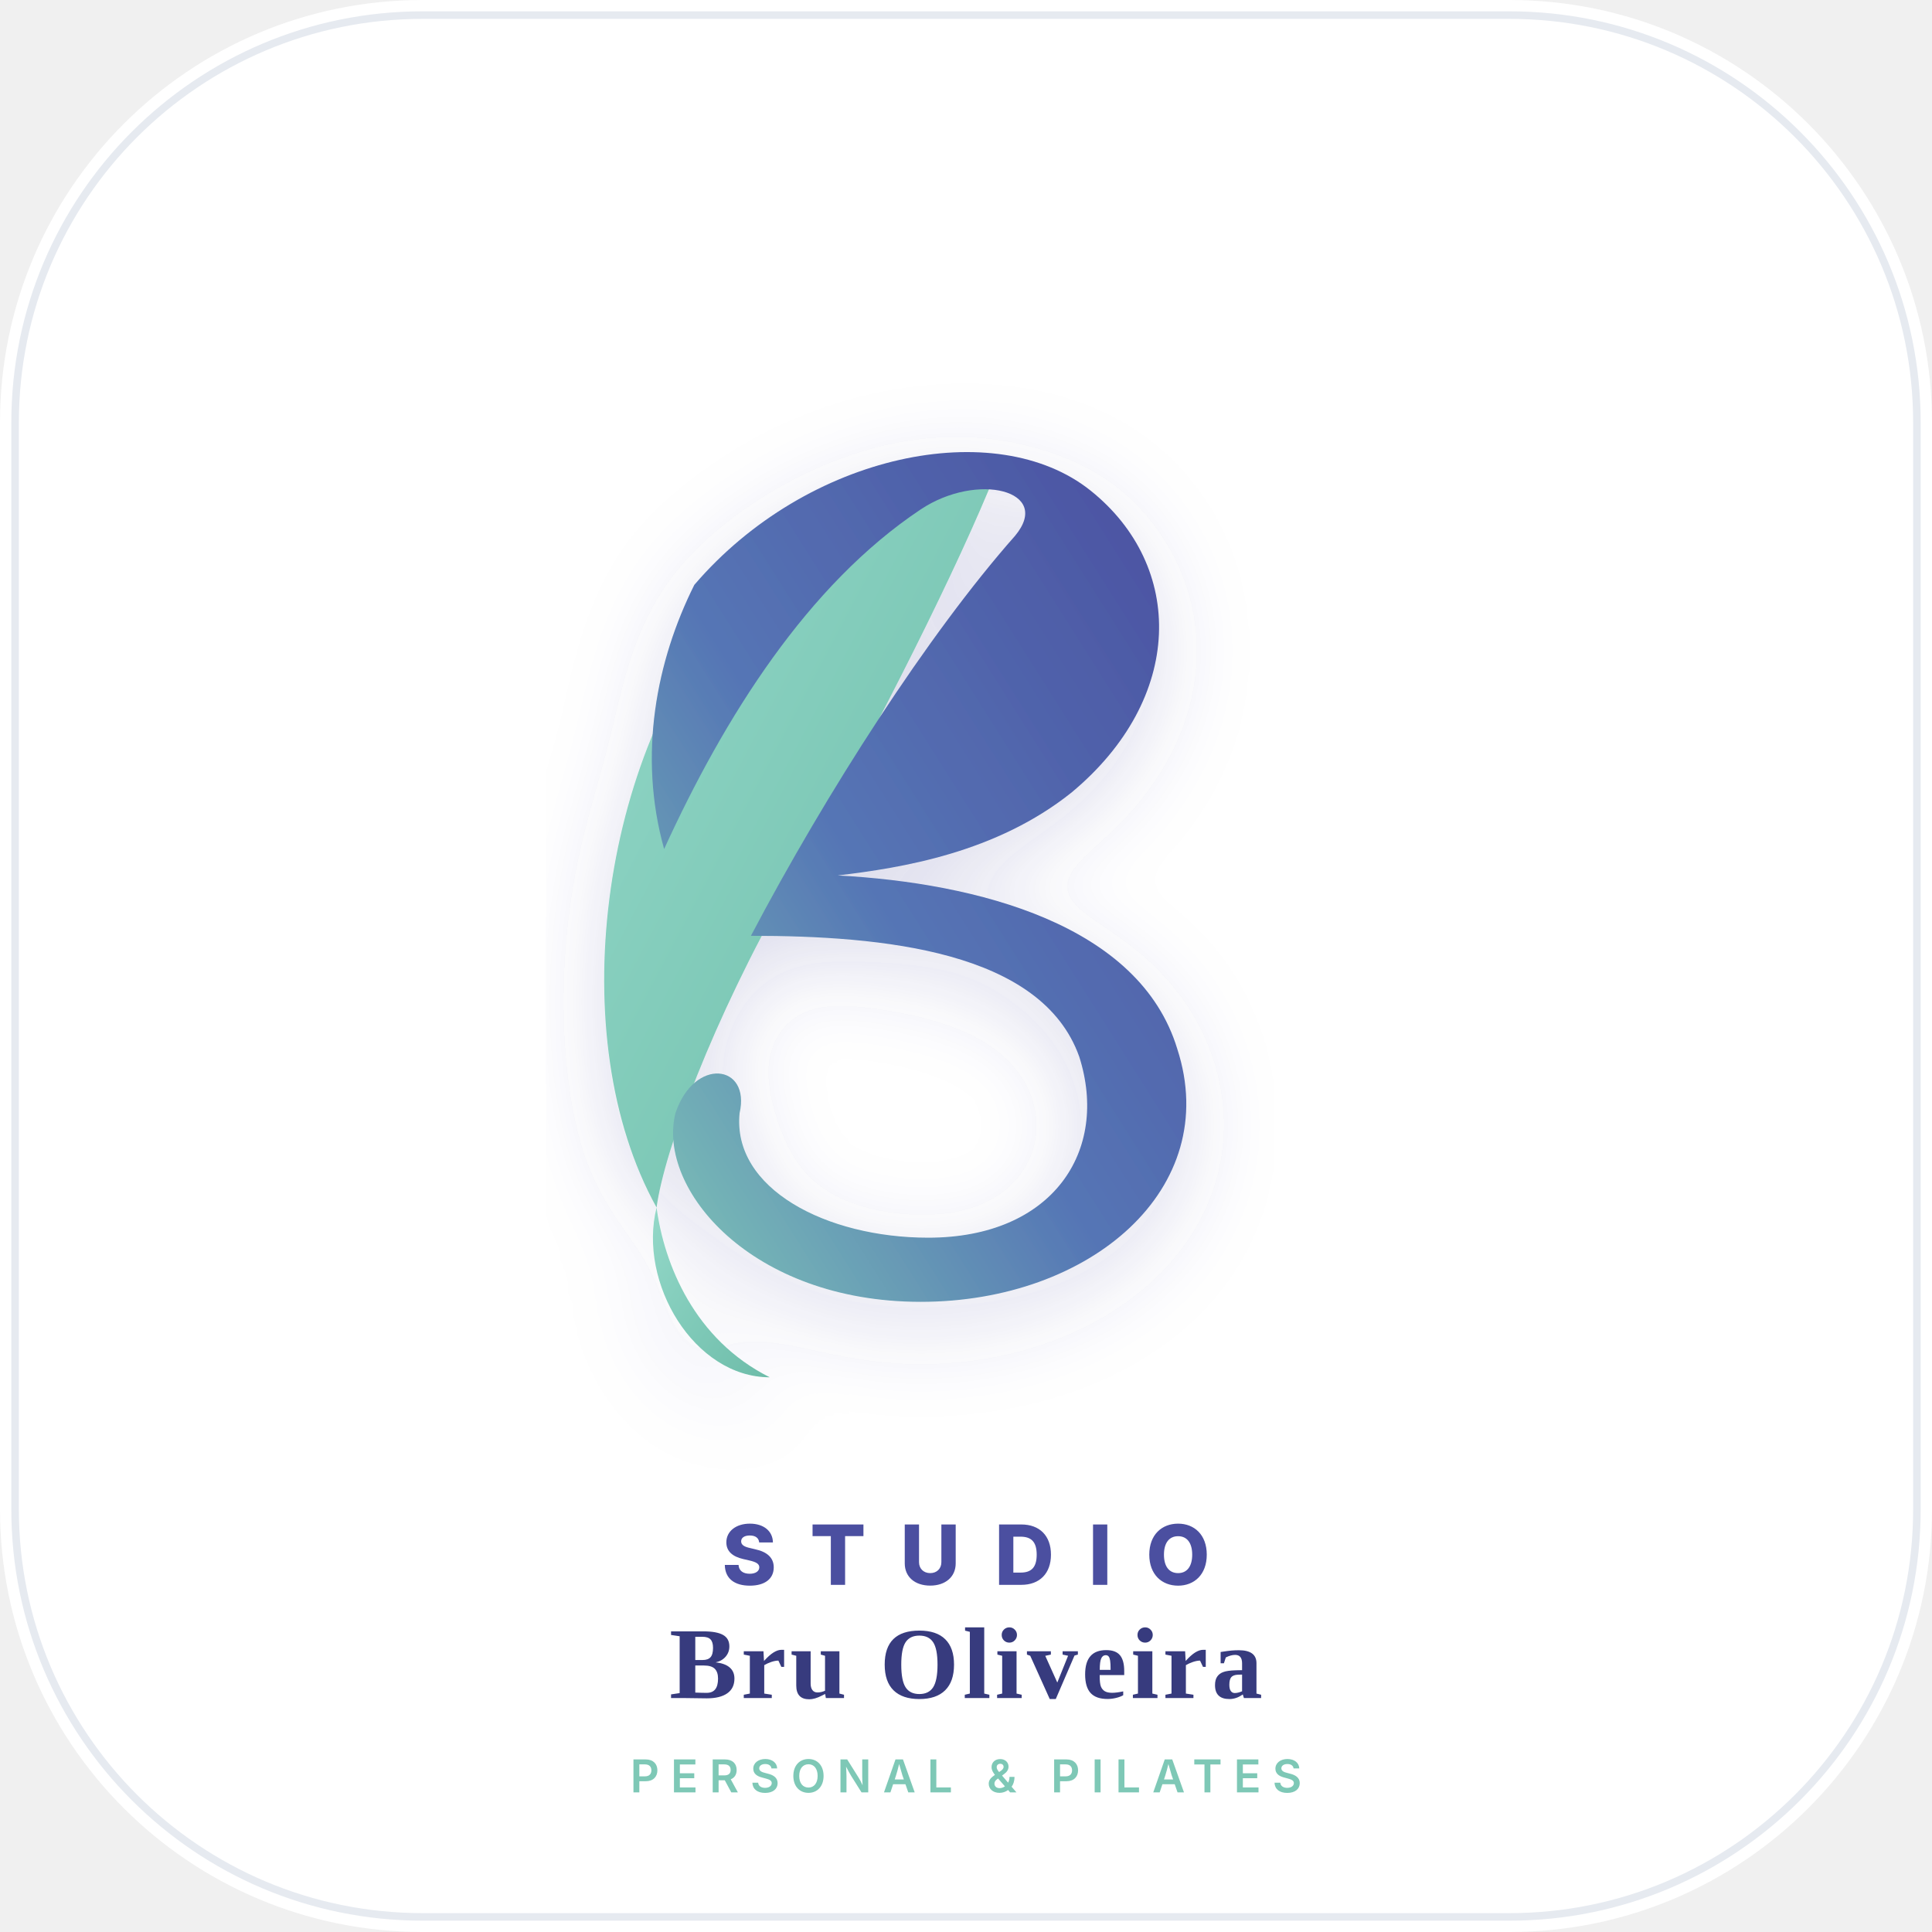
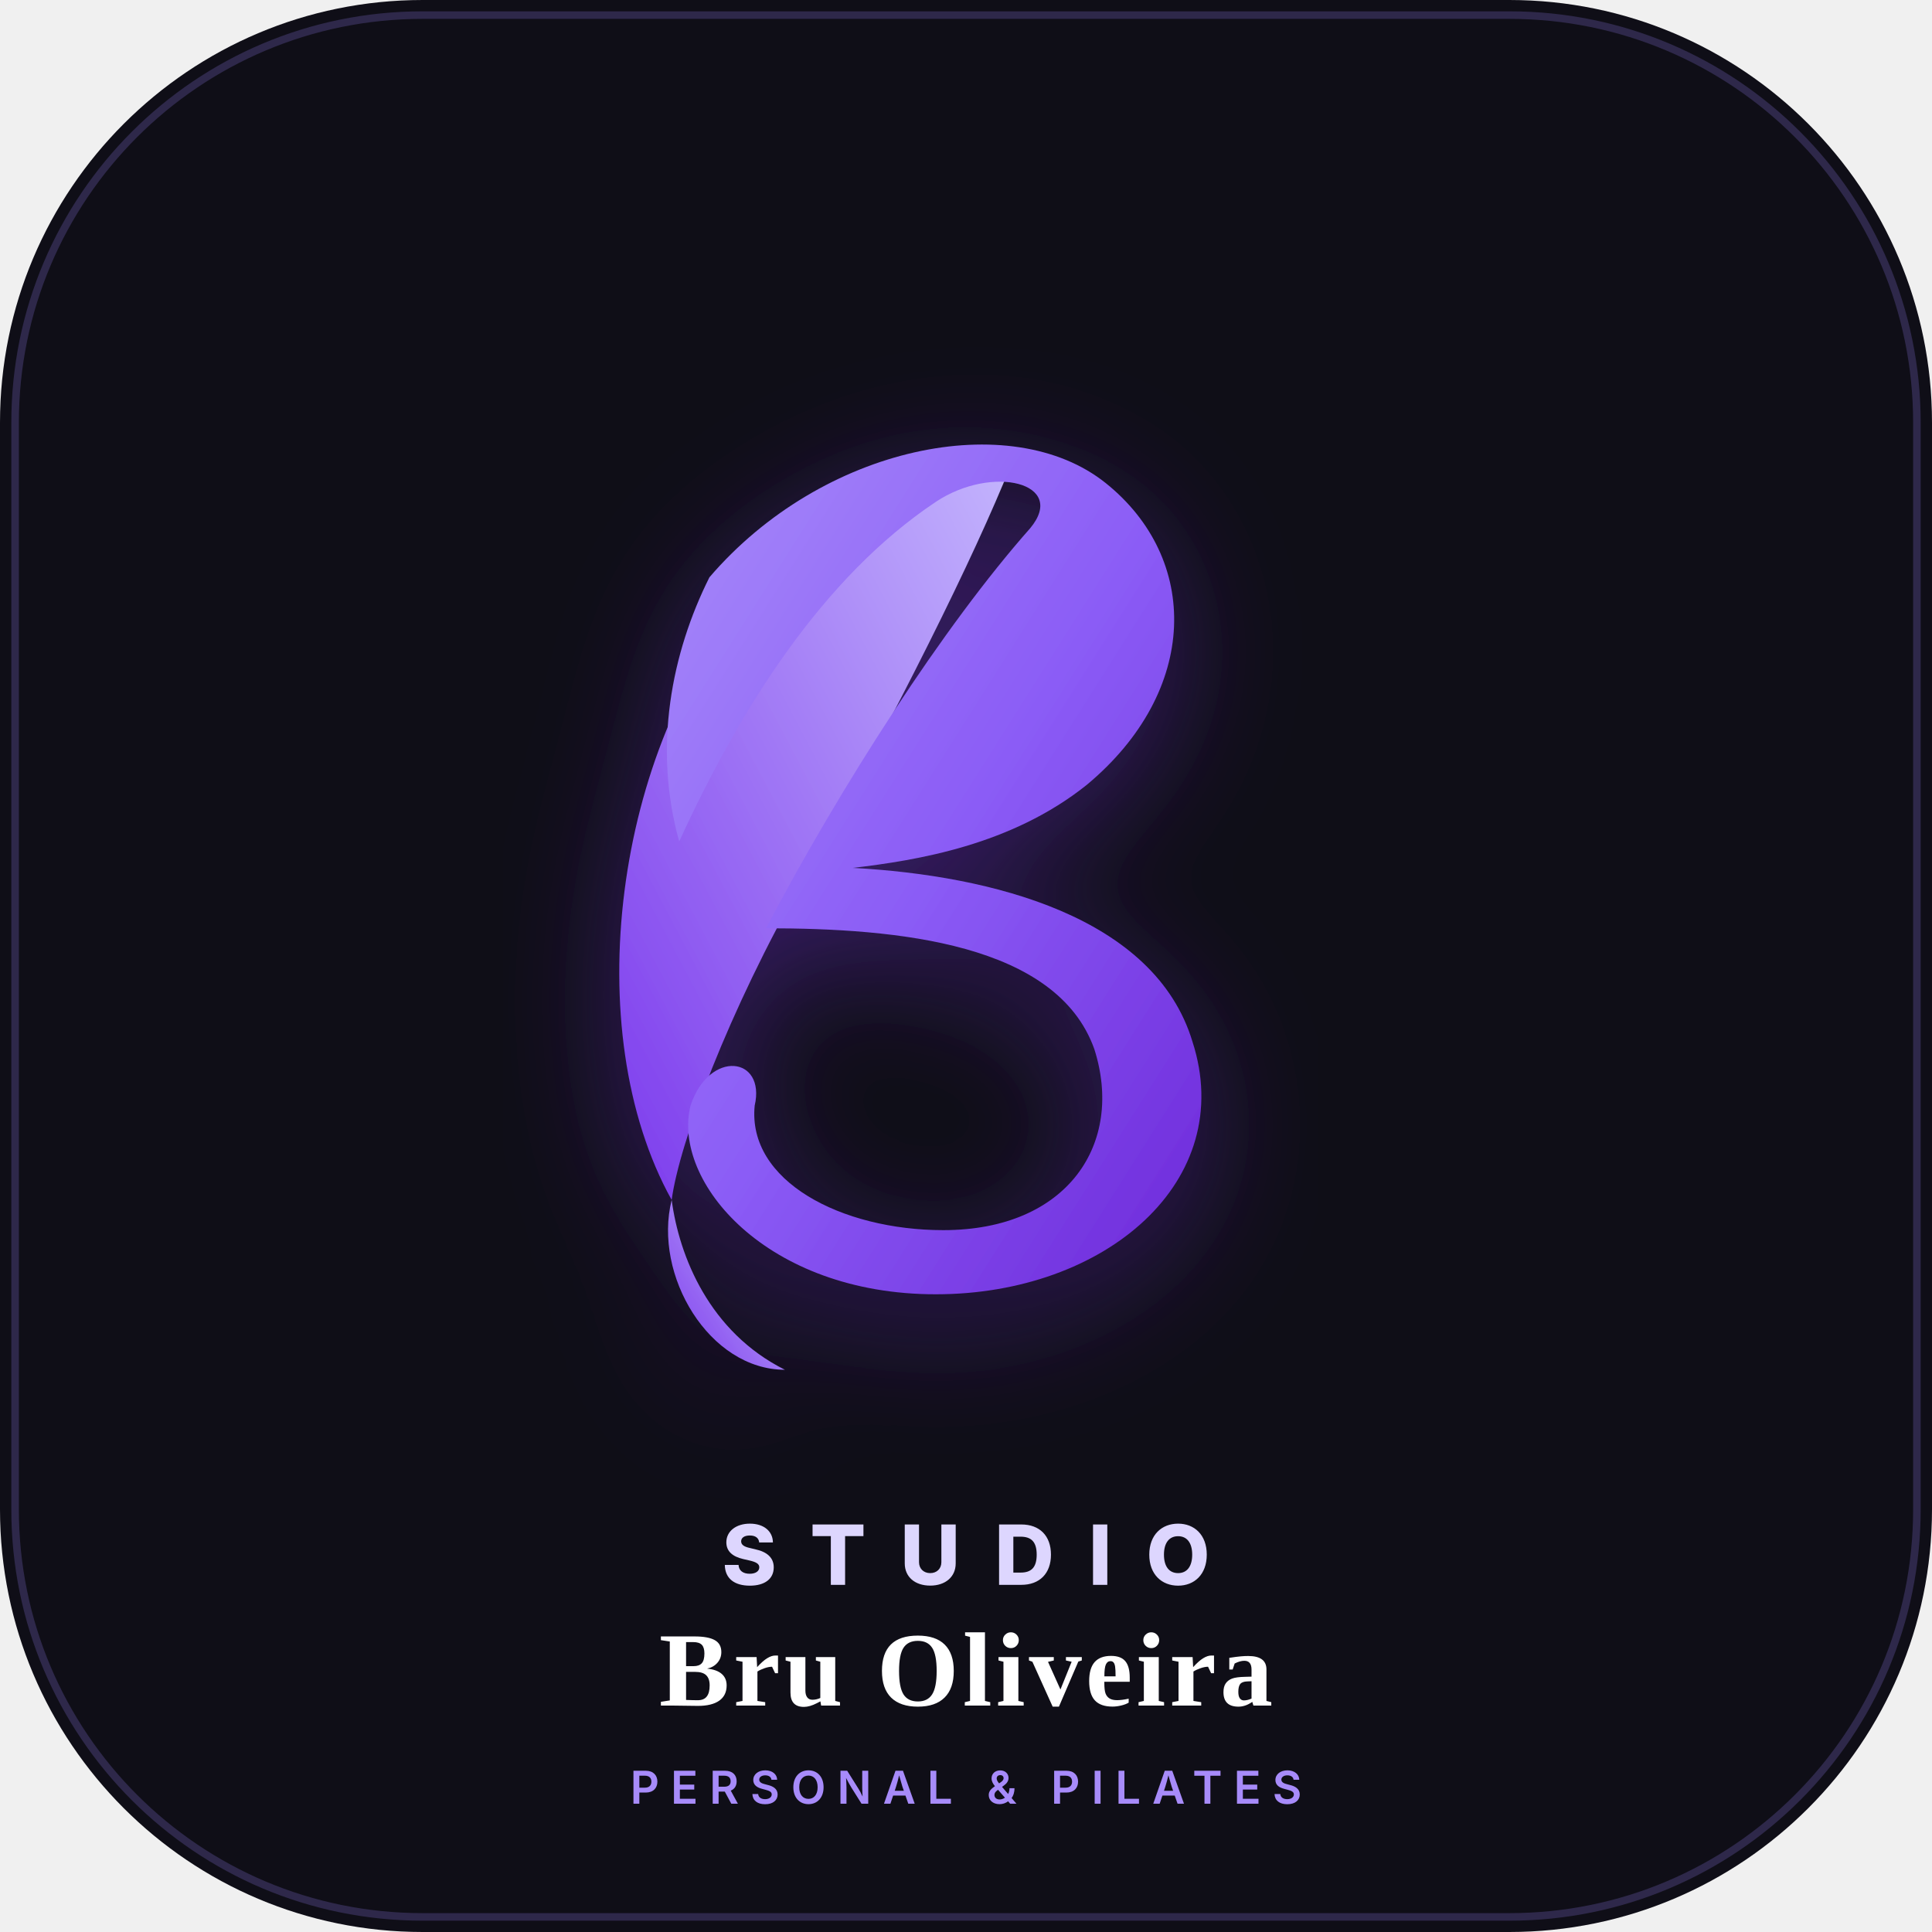
<svg xmlns="http://www.w3.org/2000/svg" viewBox="0 0 512 512" width="512" height="512">
  <defs>
-     <linearGradient id="brandGradient" x1="100%" y1="0%" x2="0%" y2="100%">
-       <stop offset="0%" stop-color="#4B4FA0" />
-       <stop offset="55%" stop-color="#5575B5" />
-       <stop offset="100%" stop-color="#7EC8B6" />
+     <linearGradient id="purpleBrandGrad" x1="0%" y1="0%" x2="100%" y2="100%">
+       <stop offset="0%" stop-color="#A78BFA" />
+       <stop offset="50%" stop-color="#8B5CF6" />
+       <stop offset="100%" stop-color="#6D28D9" />
    </linearGradient>
-     <linearGradient id="indigoGrad" x1="0%" y1="0%" x2="100%" y2="100%">
-       <stop offset="0%" stop-color="#5C60B4" />
-       <stop offset="100%" stop-color="#3F4390" />
+     <linearGradient id="purpleAccentGrad" x1="0%" y1="100%" x2="100%" y2="0%">
+       <stop offset="0%" stop-color="#7C3AED" />
+       <stop offset="100%" stop-color="#C4B5FD" />
    </linearGradient>
-     <linearGradient id="tealGrad" x1="0%" y1="0%" x2="100%" y2="100%">
-       <stop offset="0%" stop-color="#93D8C8" />
-       <stop offset="100%" stop-color="#6DBCA9" />
-     </linearGradient>
-     <filter id="softShadow" x="-10%" y="-10%" width="125%" height="125%">
-       <feDropShadow dx="0" dy="6" stdDeviation="12" flood-color="#4B4FA0" flood-opacity="0.18" />
+     <filter id="purpleGlow" x="-20%" y="-20%" width="140%" height="140%">
+       <feDropShadow dx="0" dy="8" stdDeviation="16" flood-color="#7C3AED" flood-opacity="0.35" />
    </filter>
  </defs>
-   <rect width="512" height="512" rx="112" fill="#FFFFFF" />
-   <rect width="504" height="504" x="4" y="4" rx="108" fill="none" stroke="#E6EAF0" stroke-width="2" />
-   <g filter="url(#softShadow)" transform="translate(4, -10)">
-     <path d="M 170 330               C 145 285, 155 210, 190 170               C 215 140, 248 130, 260 135               C 250 160, 230 200, 205 245               C 185 280, 172 315, 170 330 Z" fill="url(#tealGrad)" />
-     <path d="M 180 165              C 210 130, 260 120, 285 140              C 310 160, 310 195, 280 220              C 260 236, 235 240, 218 242              C 255 244, 298 255, 308 288              C 320 325, 285 355, 240 355              C 195 355, 170 325, 175 305              C 180 290, 195 292, 192 305              C 190 325, 215 338, 242 338              C 275 338, 290 315, 282 290              C 272 262, 230 258, 195 258              C 215 220, 242 178, 265 152              C 275 140, 255 135, 240 145              C 210 165, 188 200, 172 235              C 165 210, 170 185, 180 165 Z" fill="url(#brandGradient)" />
-     <path d="M 170 330              C 165 350, 180 375, 200 375              C 180 365, 172 345, 170 330 Z" fill="url(#tealGrad)" />
+   <rect width="512" height="512" rx="112" fill="#0F0E17" />
+   <rect width="504" height="504" x="4" y="4" rx="108" fill="none" stroke="#2E284A" stroke-width="2" />
+   <g filter="url(#purpleGlow)" transform="translate(8, -12)">
+     <path d="M 170 330               C 145 285, 155 210, 190 170               C 215 140, 248 130, 260 135               C 250 160, 230 200, 205 245               C 185 280, 172 315, 170 330 Z" fill="url(#purpleAccentGrad)" />
+     <path d="M 180 165              C 210 130, 260 120, 285 140              C 310 160, 310 195, 280 220              C 260 236, 235 240, 218 242              C 255 244, 298 255, 308 288              C 320 325, 285 355, 240 355              C 195 355, 170 325, 175 305              C 180 290, 195 292, 192 305              C 190 325, 215 338, 242 338              C 275 338, 290 315, 282 290              C 272 262, 230 258, 195 258              C 215 220, 242 178, 265 152              C 275 140, 255 135, 240 145              C 210 165, 188 200, 172 235              C 165 210, 170 185, 180 165 Z" fill="url(#purpleBrandGrad)" />
+     <path d="M 170 330              C 165 350, 180 375, 200 375              C 180 365, 172 345, 170 330 Z" fill="url(#purpleAccentGrad)" />
  </g>
-   <text x="256" y="420" text-anchor="middle" font-family="system-ui, -apple-system, 'Inter', sans-serif" font-size="22" font-weight="800" letter-spacing="9" fill="#4B4FA0">STUDIO</text>
-   <text x="256" y="450" text-anchor="middle" font-family="Georgia, 'Times New Roman', serif" font-size="27" font-weight="700" letter-spacing="1" fill="#373B7E">Bru Oliveira</text>
-   <text x="256" y="475" text-anchor="middle" font-family="system-ui, -apple-system, 'Inter', sans-serif" font-size="12" font-weight="600" letter-spacing="3" fill="#7EC8B6">PERSONAL &amp; PILATES</text>
+   <text x="256" y="420" text-anchor="middle" font-family="system-ui, -apple-system, 'Inter', sans-serif" font-size="22" font-weight="800" letter-spacing="9" fill="#DDD6FE">STUDIO</text>
+   <text x="256" y="452" text-anchor="middle" font-family="Georgia, 'Times New Roman', serif" font-size="28" font-weight="700" letter-spacing="1" fill="#FFFFFF">Bru Oliveira</text>
+   <text x="256" y="478" text-anchor="middle" font-family="system-ui, -apple-system, 'Inter', sans-serif" font-size="12" font-weight="600" letter-spacing="3" fill="#A78BFA">PERSONAL &amp; PILATES</text>
</svg>
